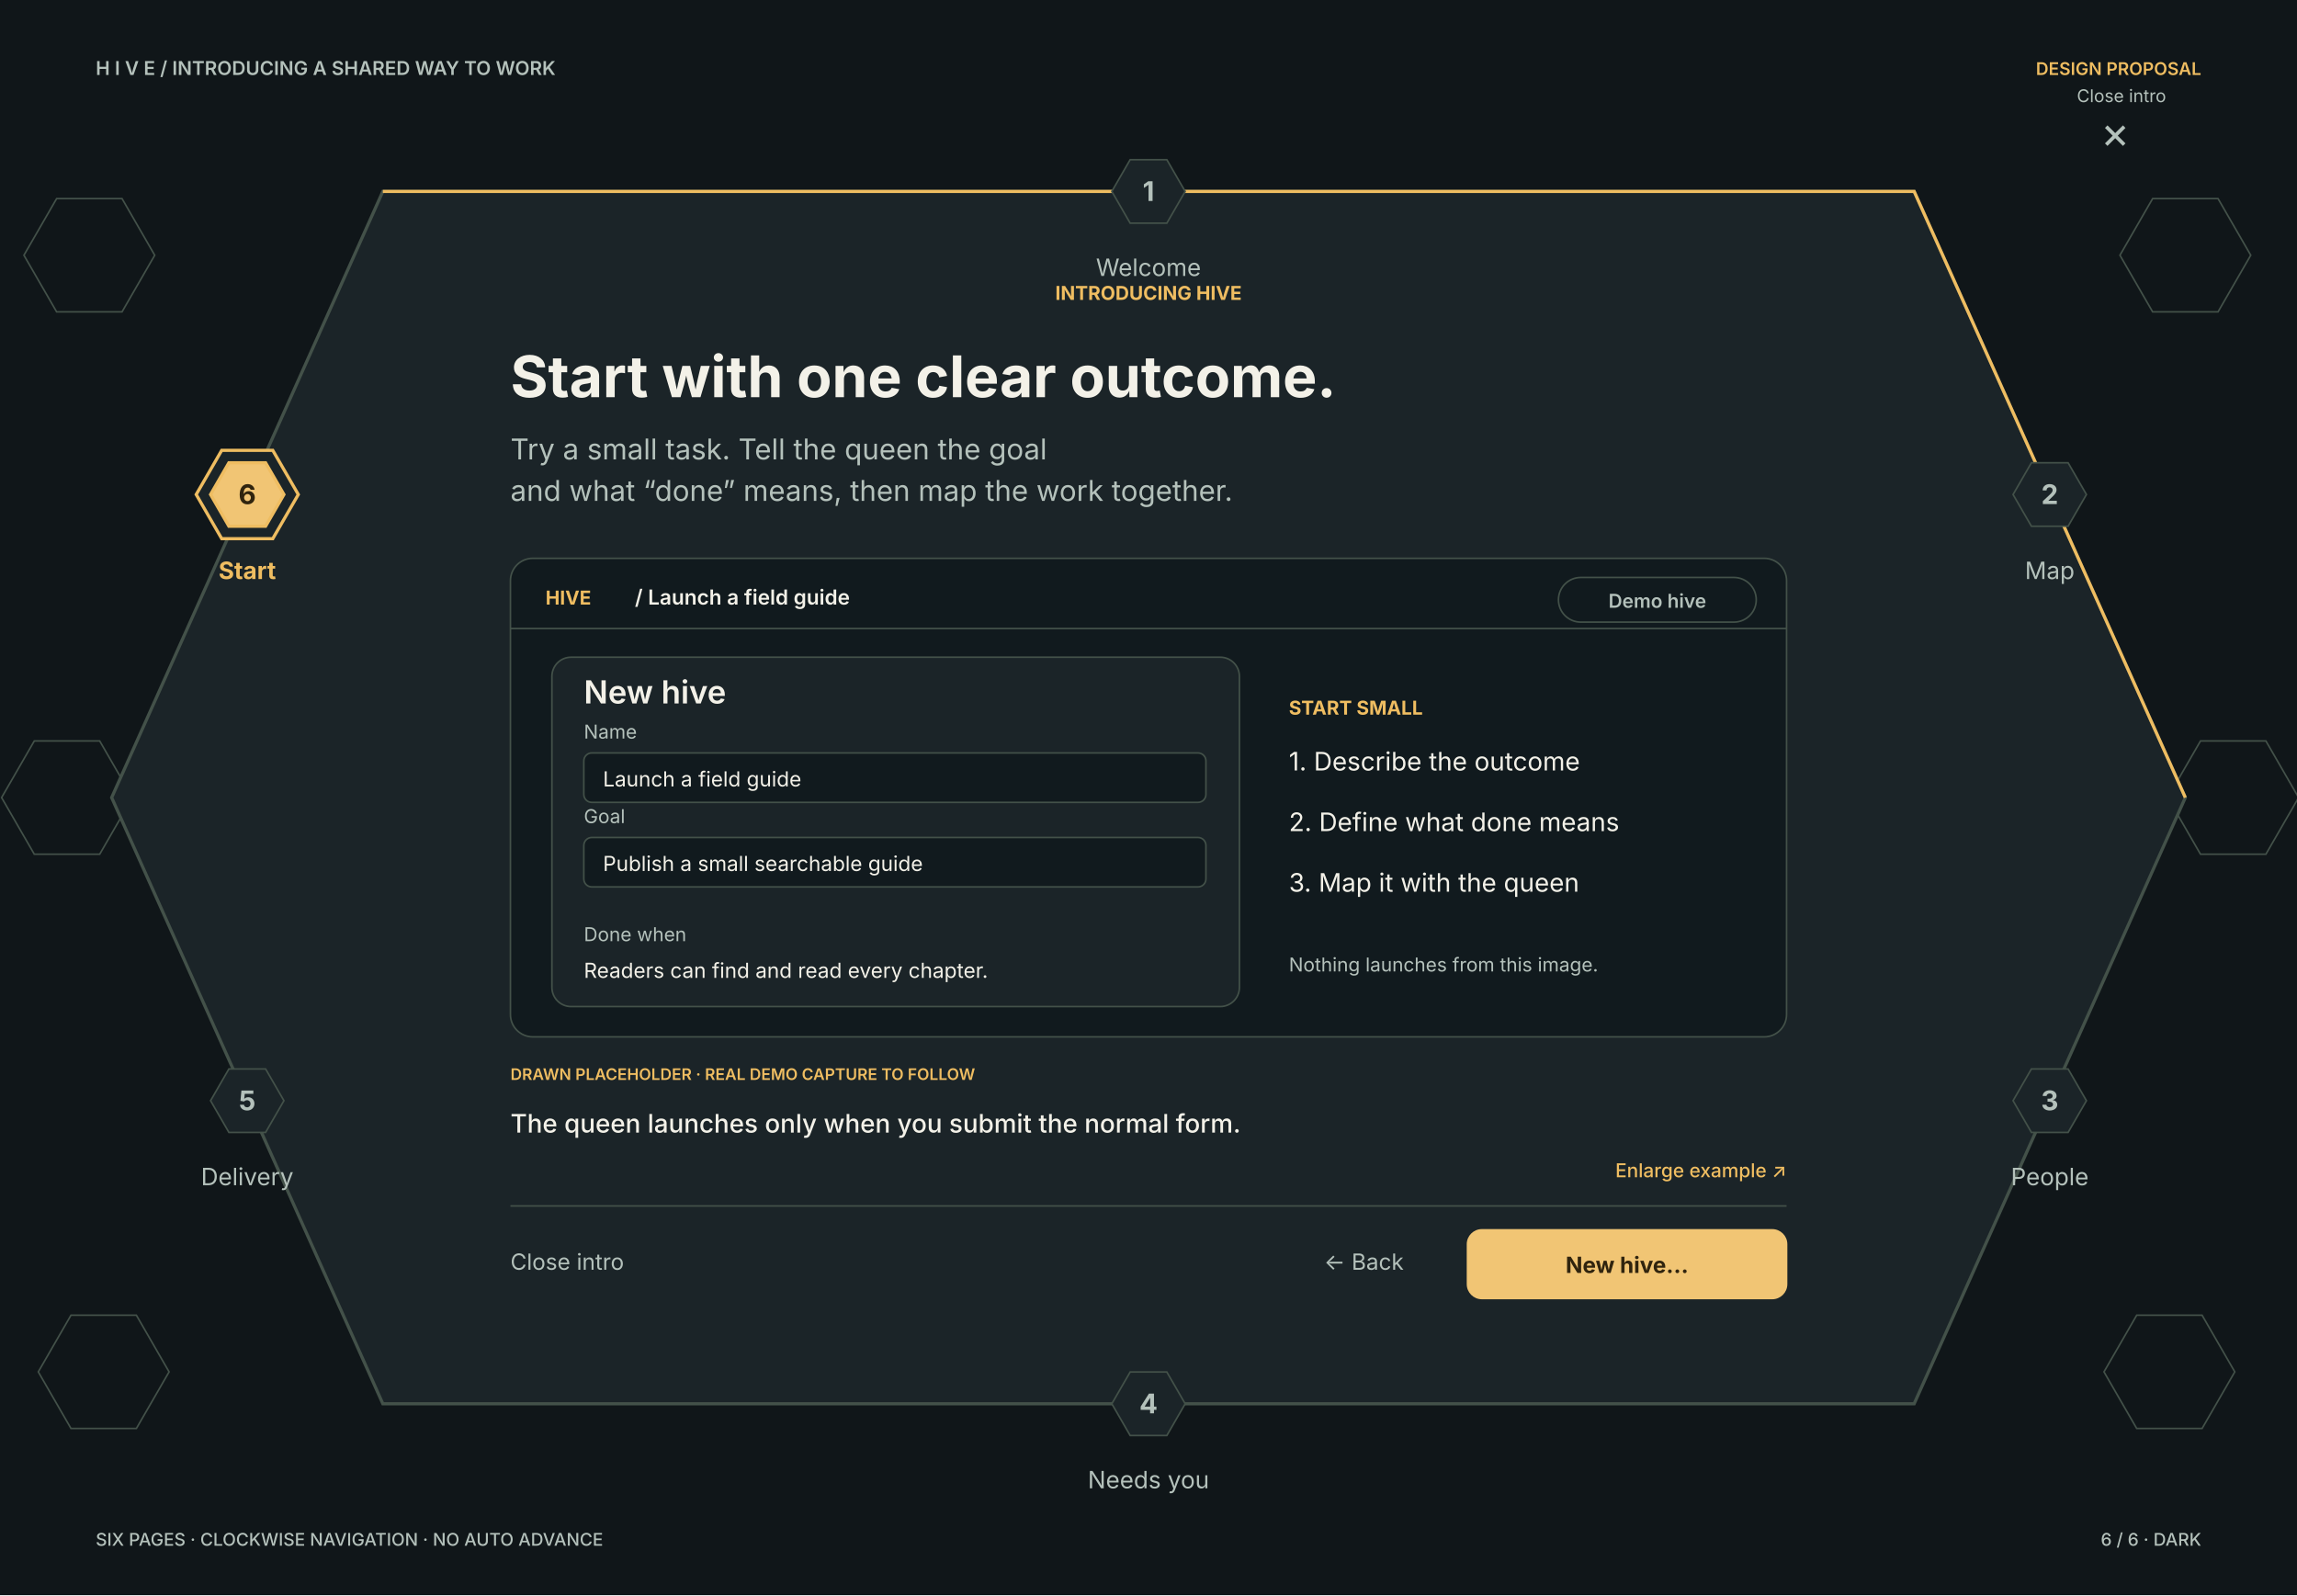
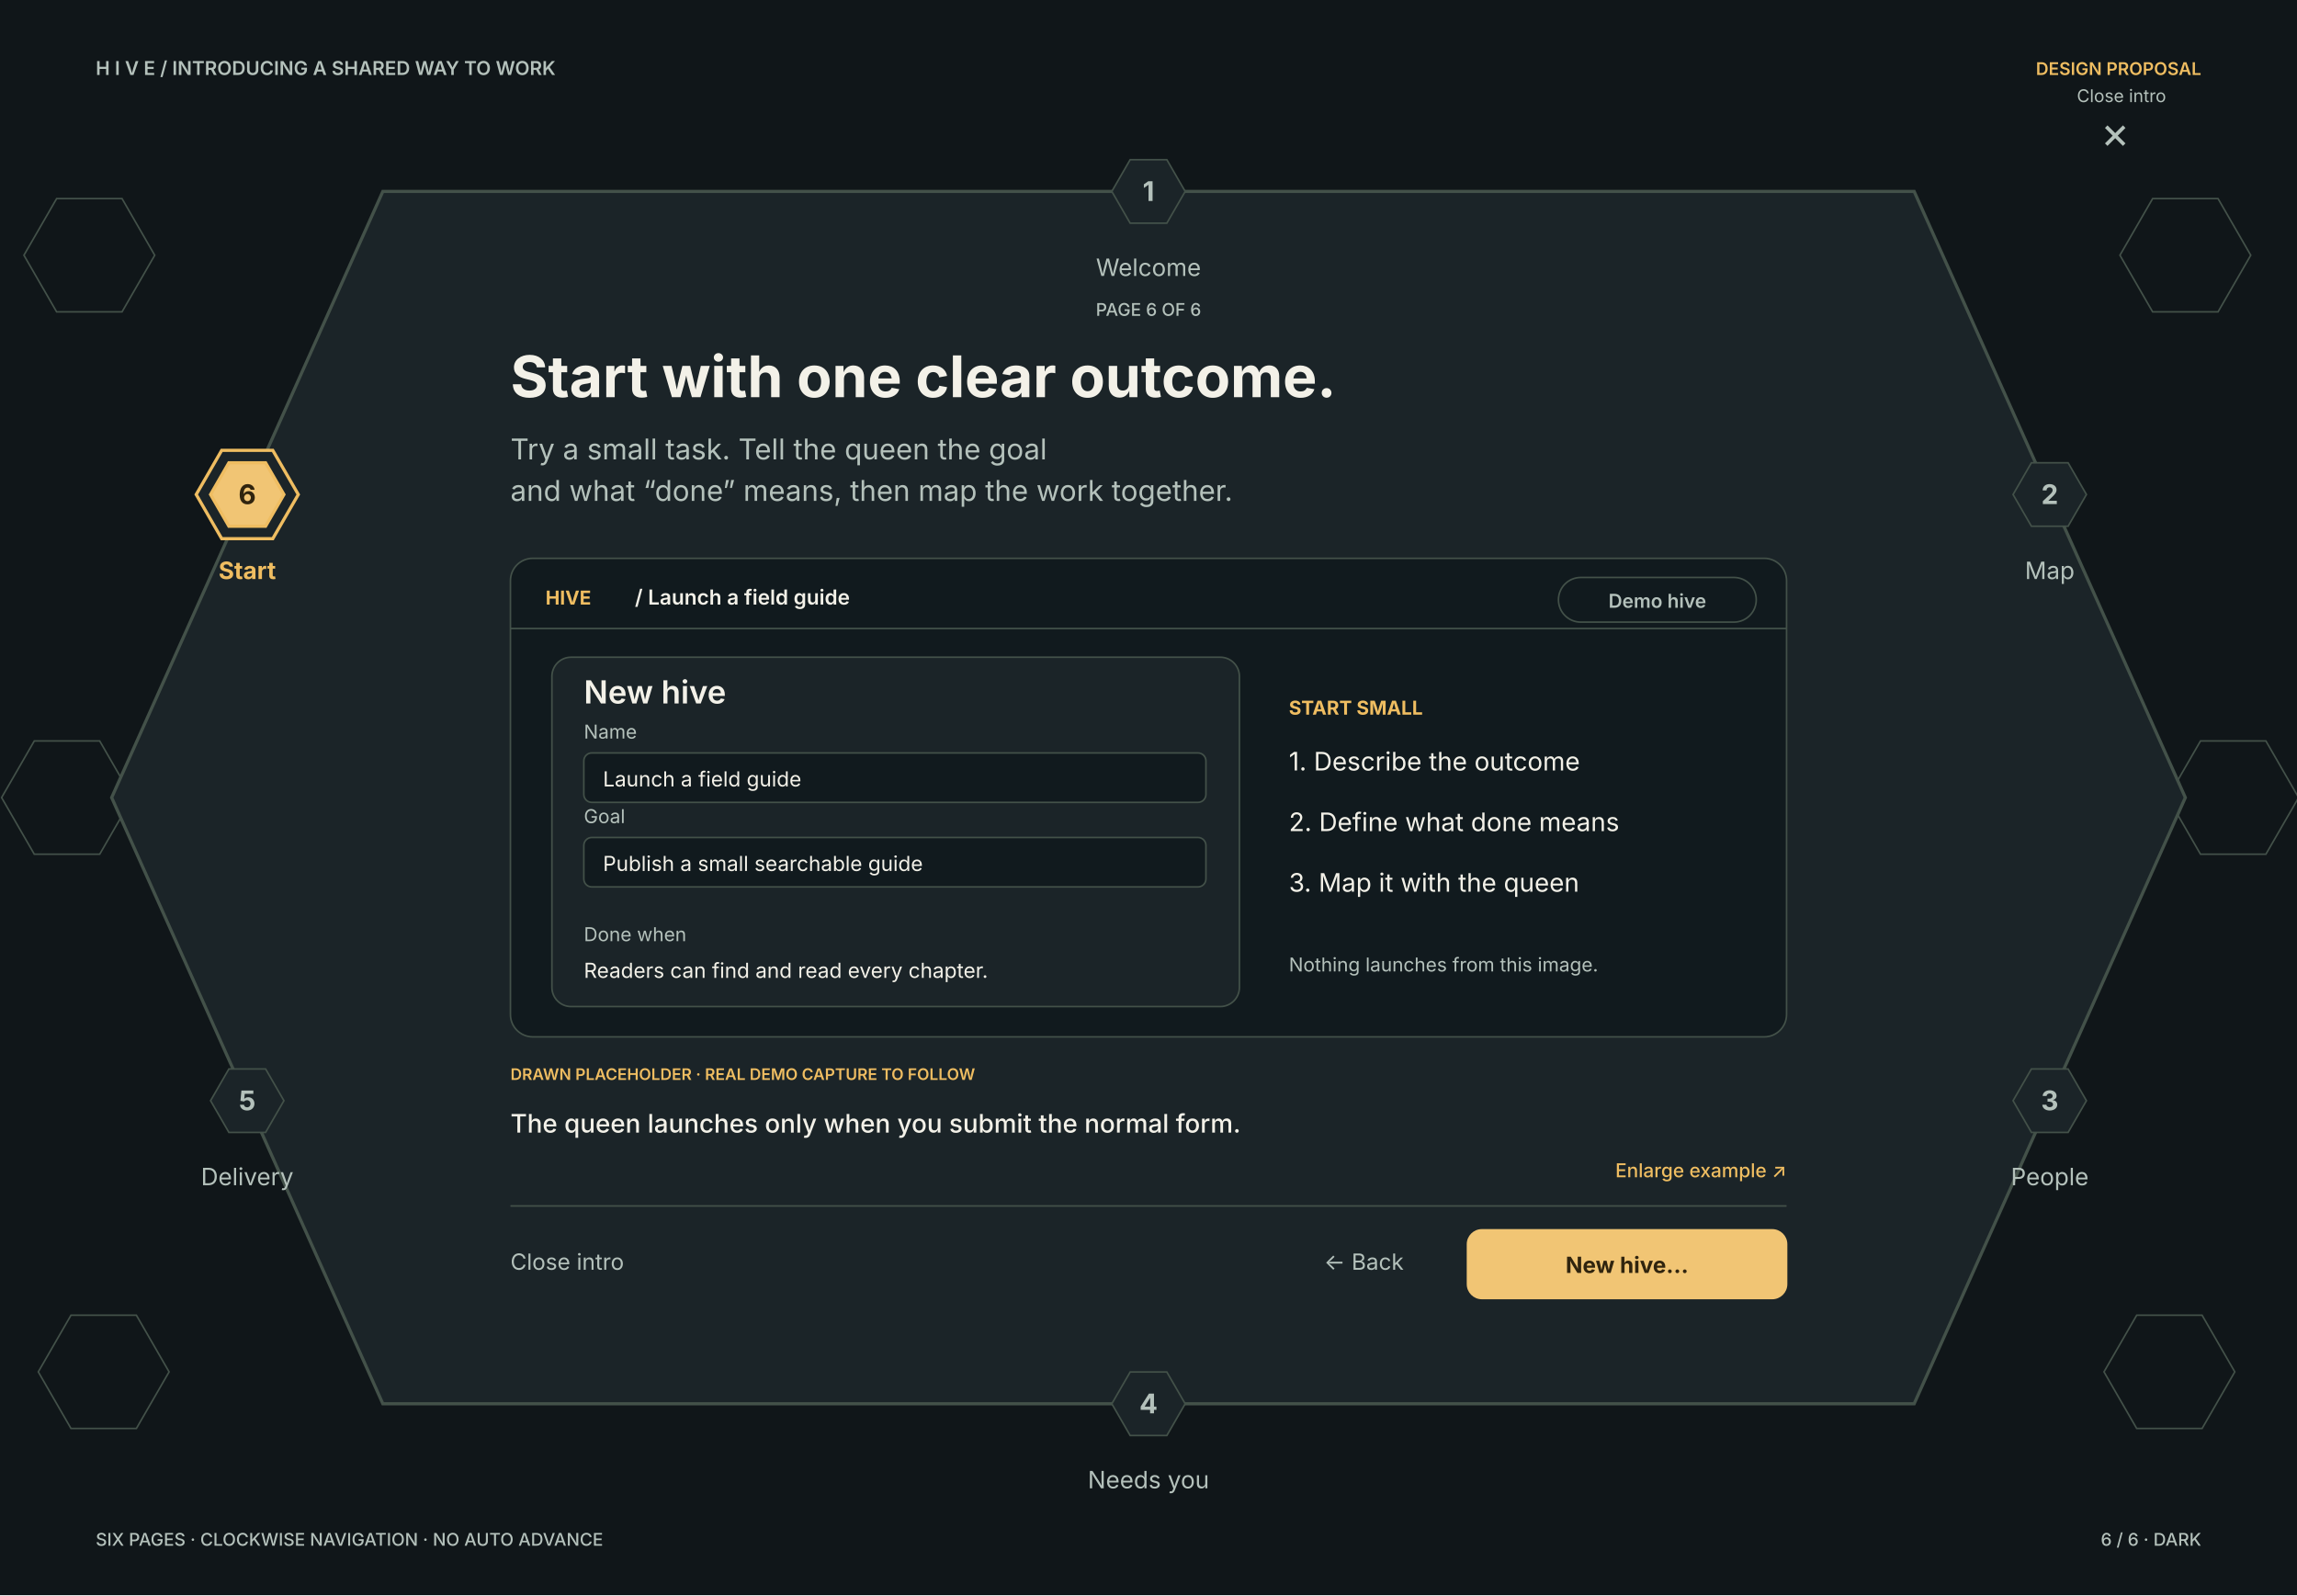
<svg xmlns="http://www.w3.org/2000/svg" width="1440" height="1000" viewBox="0 0 1440 1000" role="img" aria-labelledby="title desc">
  <rect width="1440" height="1000" fill="#101619" />
  <polygon points="97.0,160.0 76.5,195.5 35.5,195.5 15.0,160.0 35.5,124.5 76.5,124.5" fill="#101619" stroke="#435149" stroke-width="1" />
  <polygon points="1411.0,160.0 1390.5,195.5 1349.5,195.5 1329.0,160.0 1349.5,124.5 1390.5,124.5" fill="#101619" stroke="#435149" stroke-width="1" />
  <polygon points="106.0,860.0 85.5,895.5 44.5,895.5 24.0,860.0 44.5,824.5 85.5,824.5" fill="#101619" stroke="#435149" stroke-width="1" />
  <polygon points="1401.0,860.0 1380.5,895.5 1339.5,895.5 1319.0,860.0 1339.5,824.5 1380.5,824.5" fill="#101619" stroke="#435149" stroke-width="1" />
  <polygon points="83.0,500.0 62.5,535.5 21.5,535.5 1.0,500.0 21.5,464.5 62.5,464.5" fill="#101619" stroke="#435149" stroke-width="1" />
  <polygon points="1441.0,500.0 1420.5,535.5 1379.5,535.5 1359.0,500.0 1379.5,464.5 1420.5,464.5" fill="#101619" stroke="#435149" stroke-width="1" />
  <text x="60" y="47" fill="#b4c1bb" font-family="system-ui, -apple-system, sans-serif" font-size="12" font-weight="600" text-anchor="start">H I V E   /   INTRODUCING A SHARED WAY TO WORK</text>
  <text x="1380" y="47" fill="#efbd61" font-family="system-ui, -apple-system, sans-serif" font-size="11" font-weight="600" text-anchor="end">DESIGN PROPOSAL</text>
  <polygon points="240,120 1200,120 1370,500 1200,880 240,880 70,500" fill="#1b2428" stroke="#435149" stroke-width="2" />
-   <path d="M240 120 H1200 L1370 500" fill="none" stroke="#efbd61" stroke-width="2" />
-   <text x="720" y="188" fill="#efbd61" font-family="system-ui, -apple-system, sans-serif" font-size="12" font-weight="700" text-anchor="middle">INTRODUCING HIVE</text>
+   <text x="720" y="198" fill="#b4c1bb" font-family="system-ui, -apple-system, sans-serif" font-size="11" font-weight="500" text-anchor="middle">PAGE 6 OF 6</text>
  <text x="1326" y="93" fill="#b4c1bb" font-family="system-ui, -apple-system, sans-serif" font-size="28" font-weight="400" text-anchor="middle">×</text>
  <text x="1302" y="64" fill="#b4c1bb" font-family="system-ui, -apple-system, sans-serif" font-size="11" font-weight="400" text-anchor="start">Close intro</text>
  <text x="320" y="249" fill="#f3f1e8" font-family="system-ui, -apple-system, sans-serif" font-size="36" font-weight="650" text-anchor="start">Start with one clear outcome.</text>
  <text x="320" y="288" fill="#b4c1bb" font-family="system-ui, -apple-system, sans-serif" font-size="18" font-weight="400" text-anchor="start">Try a small task. Tell the queen the goal</text>
  <text x="320" y="314" fill="#b4c1bb" font-family="system-ui, -apple-system, sans-serif" font-size="18" font-weight="400" text-anchor="start">and what “done” means, then map the work together.</text>
  <g transform="translate(320 350) scale(1)">
    <rect x="0" y="0" width="800" height="300" rx="14" fill="#111a1e" stroke="#435149" />
    <text x="22" y="29" fill="#efbd61" font-family="system-ui, -apple-system, sans-serif" font-size="12" font-weight="700" text-anchor="start">HIVE</text>
    <text x="78" y="29" fill="#f3f1e8" font-family="system-ui, -apple-system, sans-serif" font-size="13" font-weight="600" text-anchor="start">/  Launch a field guide</text>
    <rect x="657" y="12" width="124" height="28" rx="14" fill="#111a1e" stroke="#435149" />
    <text x="719.0" y="31" fill="#b4c1bb" font-family="system-ui, -apple-system, sans-serif" font-size="12" font-weight="600" text-anchor="middle">Demo hive</text>
    <path d="M0 44 L800 44" stroke="#435149" stroke-width="1" fill="none" />
    <rect x="26" y="62" width="431" height="219" rx="12" fill="#1b2428" stroke="#435149" />
    <text x="46" y="91" fill="#f3f1e8" font-family="system-ui, -apple-system, sans-serif" font-size="20" font-weight="600" text-anchor="start">New hive</text>
    <text x="46" y="113" fill="#b4c1bb" font-family="system-ui, -apple-system, sans-serif" font-size="12" font-weight="400" text-anchor="start">Name</text>
    <rect x="46" y="122" width="390" height="31" rx="5" fill="#111a1e" stroke="#435149" />
    <text x="58" y="143" fill="#f3f1e8" font-family="system-ui, -apple-system, sans-serif" font-size="13" font-weight="400" text-anchor="start">Launch a field guide</text>
    <text x="46" y="166" fill="#b4c1bb" font-family="system-ui, -apple-system, sans-serif" font-size="12" font-weight="400" text-anchor="start">Goal</text>
    <rect x="46" y="175" width="390" height="31" rx="5" fill="#111a1e" stroke="#435149" />
    <text x="58" y="196" fill="#f3f1e8" font-family="system-ui, -apple-system, sans-serif" font-size="13" font-weight="400" text-anchor="start">Publish a small searchable guide</text>
    <text x="46" y="240" fill="#b4c1bb" font-family="system-ui, -apple-system, sans-serif" font-size="12" font-weight="400" text-anchor="start">Done when</text>
    <text x="46" y="263" fill="#f3f1e8" font-family="system-ui, -apple-system, sans-serif" font-size="13" font-weight="400" text-anchor="start">Readers can find and read every chapter.</text>
    <text x="488" y="98" fill="#efbd61" font-family="system-ui, -apple-system, sans-serif" font-size="12" font-weight="700" text-anchor="start">START SMALL</text>
    <text x="488" y="133" fill="#f3f1e8" font-family="system-ui, -apple-system, sans-serif" font-size="16" font-weight="400" text-anchor="start">1. Describe the outcome</text>
    <text x="488" y="171" fill="#f3f1e8" font-family="system-ui, -apple-system, sans-serif" font-size="16" font-weight="400" text-anchor="start">2. Define what done means</text>
    <text x="488" y="209" fill="#f3f1e8" font-family="system-ui, -apple-system, sans-serif" font-size="16" font-weight="400" text-anchor="start">3. Map it with the queen</text>
    <text x="488" y="259" fill="#b4c1bb" font-family="system-ui, -apple-system, sans-serif" font-size="12" font-weight="400" text-anchor="start">Nothing launches from this image.</text>
  </g>
  <text x="320" y="677" fill="#efbd61" font-family="system-ui, -apple-system, sans-serif" font-size="10" font-weight="600" text-anchor="start">DRAWN PLACEHOLDER  ·  REAL DEMO CAPTURE TO FOLLOW</text>
  <text x="320" y="710" fill="#f3f1e8" font-family="system-ui, -apple-system, sans-serif" font-size="16" font-weight="500" text-anchor="start">The queen launches only when you submit the normal form.</text>
  <text x="1120" y="738" fill="#efbd61" font-family="system-ui, -apple-system, sans-serif" font-size="12" font-weight="500" text-anchor="end">Enlarge example ↗</text>
  <path d="M320 756 L1120 756" stroke="#435149" stroke-width="1" fill="none" />
  <text x="320" y="796" fill="#b4c1bb" font-family="system-ui, -apple-system, sans-serif" font-size="14" font-weight="400" text-anchor="start">Close intro</text>
  <text x="830" y="796" fill="#b4c1bb" font-family="system-ui, -apple-system, sans-serif" font-size="14" font-weight="400" text-anchor="start">← Back</text>
  <rect x="920" y="771" width="200" height="43" rx="9" fill="#f1c574" stroke="#f1c574" />
  <text x="1020" y="798" fill="#30240e" font-family="system-ui, -apple-system, sans-serif" font-size="14" font-weight="650" text-anchor="middle">New hive…</text>
  <polygon points="743.0,120.0 731.5,139.9 708.5,139.9 697.0,120.0 708.5,100.1 731.5,100.1" fill="#1b2428" stroke="#435149" stroke-width="1" />
  <text x="720" y="126" fill="#b4c1bb" font-family="system-ui, -apple-system, sans-serif" font-size="17" font-weight="700" text-anchor="middle">1</text>
  <text x="720" y="173" fill="#b4c1bb" font-family="system-ui, -apple-system, sans-serif" font-size="15" font-weight="400" text-anchor="middle">Welcome</text>
  <polygon points="1308.0,310.0 1296.5,329.9 1273.5,329.9 1262.0,310.0 1273.5,290.1 1296.5,290.1" fill="#1b2428" stroke="#435149" stroke-width="1" />
  <text x="1285" y="316" fill="#b4c1bb" font-family="system-ui, -apple-system, sans-serif" font-size="17" font-weight="700" text-anchor="middle">2</text>
  <text x="1285" y="363" fill="#b4c1bb" font-family="system-ui, -apple-system, sans-serif" font-size="15" font-weight="400" text-anchor="middle">Map</text>
  <polygon points="1308.0,690.0 1296.5,709.9 1273.5,709.9 1262.0,690.0 1273.5,670.1 1296.5,670.1" fill="#1b2428" stroke="#435149" stroke-width="1" />
  <text x="1285" y="696" fill="#b4c1bb" font-family="system-ui, -apple-system, sans-serif" font-size="17" font-weight="700" text-anchor="middle">3</text>
  <text x="1285" y="743" fill="#b4c1bb" font-family="system-ui, -apple-system, sans-serif" font-size="15" font-weight="400" text-anchor="middle">People</text>
  <polygon points="743.0,880.0 731.5,899.9 708.5,899.9 697.0,880.0 708.5,860.1 731.5,860.1" fill="#1b2428" stroke="#435149" stroke-width="1" />
  <text x="720" y="886" fill="#b4c1bb" font-family="system-ui, -apple-system, sans-serif" font-size="17" font-weight="700" text-anchor="middle">4</text>
  <text x="720" y="933" fill="#b4c1bb" font-family="system-ui, -apple-system, sans-serif" font-size="15" font-weight="400" text-anchor="middle">Needs you</text>
  <polygon points="178.0,690.0 166.5,709.9 143.5,709.9 132.0,690.0 143.5,670.1 166.5,670.1" fill="#1b2428" stroke="#435149" stroke-width="1" />
  <text x="155" y="696" fill="#b4c1bb" font-family="system-ui, -apple-system, sans-serif" font-size="17" font-weight="700" text-anchor="middle">5</text>
  <text x="155" y="743" fill="#b4c1bb" font-family="system-ui, -apple-system, sans-serif" font-size="15" font-weight="400" text-anchor="middle">Delivery</text>
  <polygon points="187.0,310.0 171.0,337.7 139.0,337.7 123.0,310.0 139.0,282.3 171.0,282.3" fill="#1b2428" stroke="#efbd61" stroke-width="2" />
  <polygon points="178.0,310.0 166.5,329.9 143.5,329.9 132.0,310.0 143.5,290.1 166.5,290.1" fill="#f1c574" stroke="#efbd61" stroke-width="2" />
  <text x="155" y="316" fill="#30240e" font-family="system-ui, -apple-system, sans-serif" font-size="17" font-weight="700" text-anchor="middle">6</text>
  <text x="155" y="363" fill="#efbd61" font-family="system-ui, -apple-system, sans-serif" font-size="15" font-weight="650" text-anchor="middle">Start</text>
  <text x="60" y="969" fill="#b4c1bb" font-family="system-ui, -apple-system, sans-serif" font-size="11" font-weight="500" text-anchor="start">SIX PAGES · CLOCKWISE NAVIGATION · NO AUTO ADVANCE</text>
  <text x="1380" y="969" fill="#b4c1bb" font-family="system-ui, -apple-system, sans-serif" font-size="11" font-weight="500" text-anchor="end">6 / 6   ·   DARK</text>
</svg>
